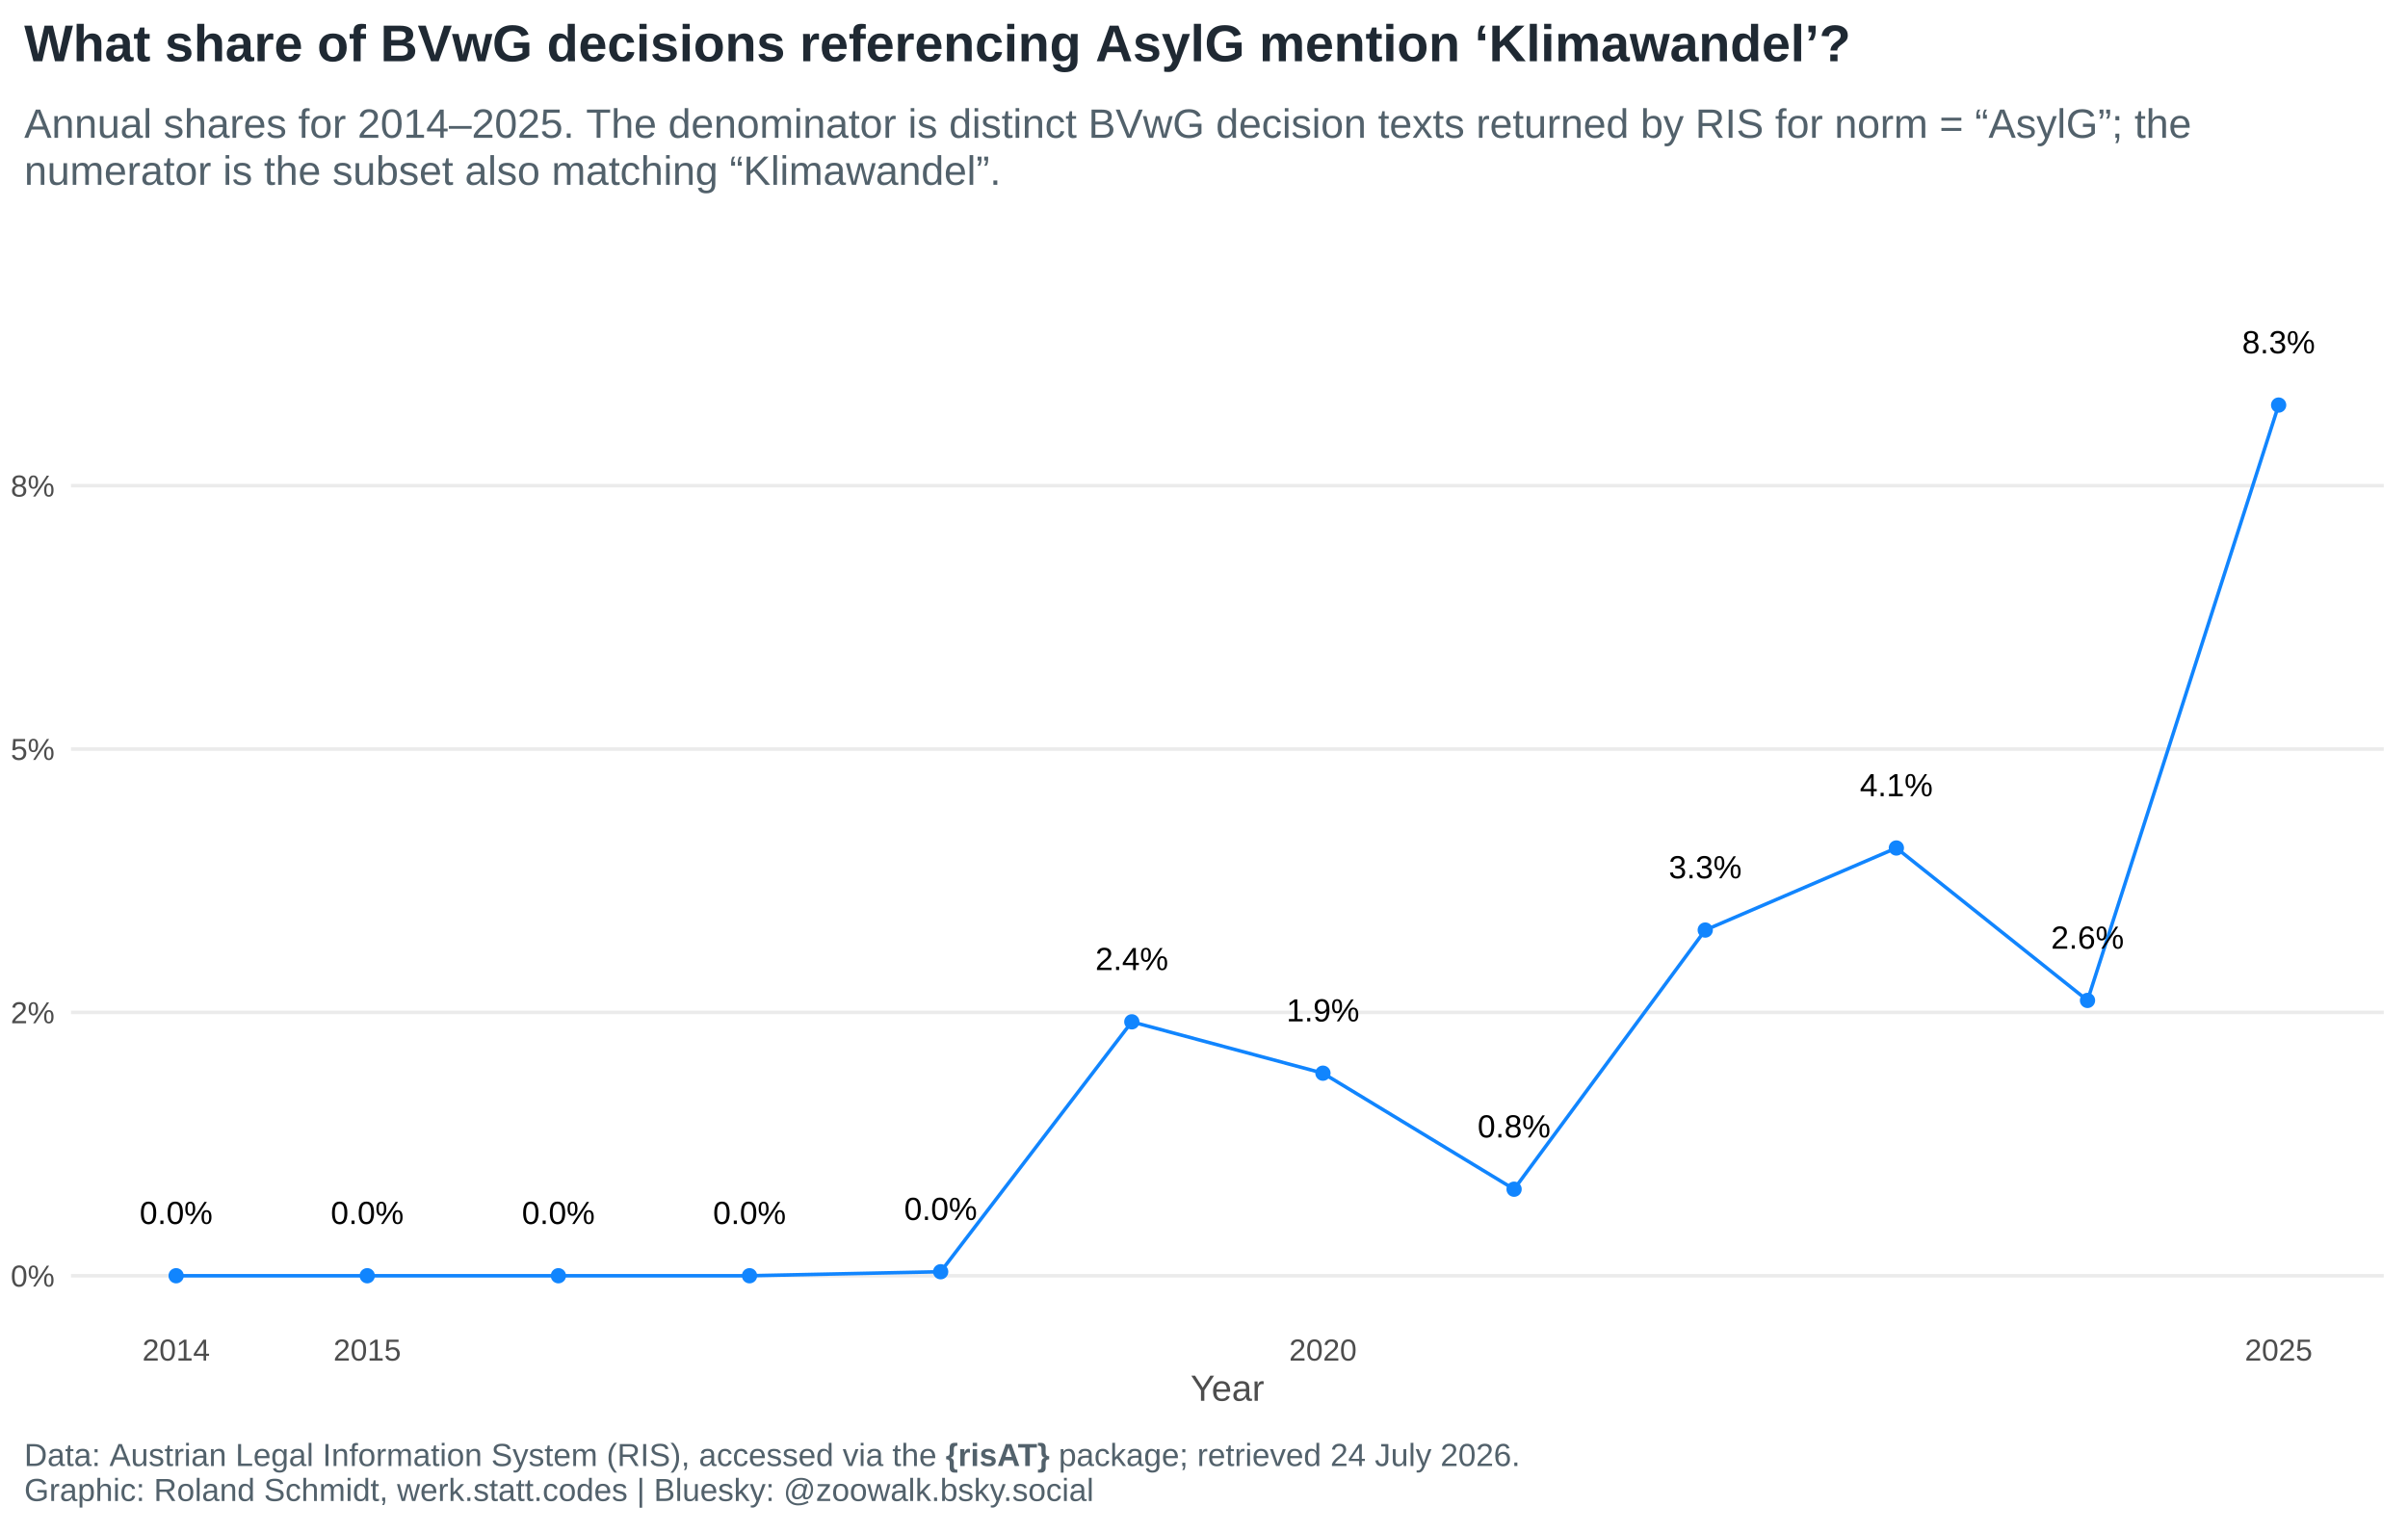
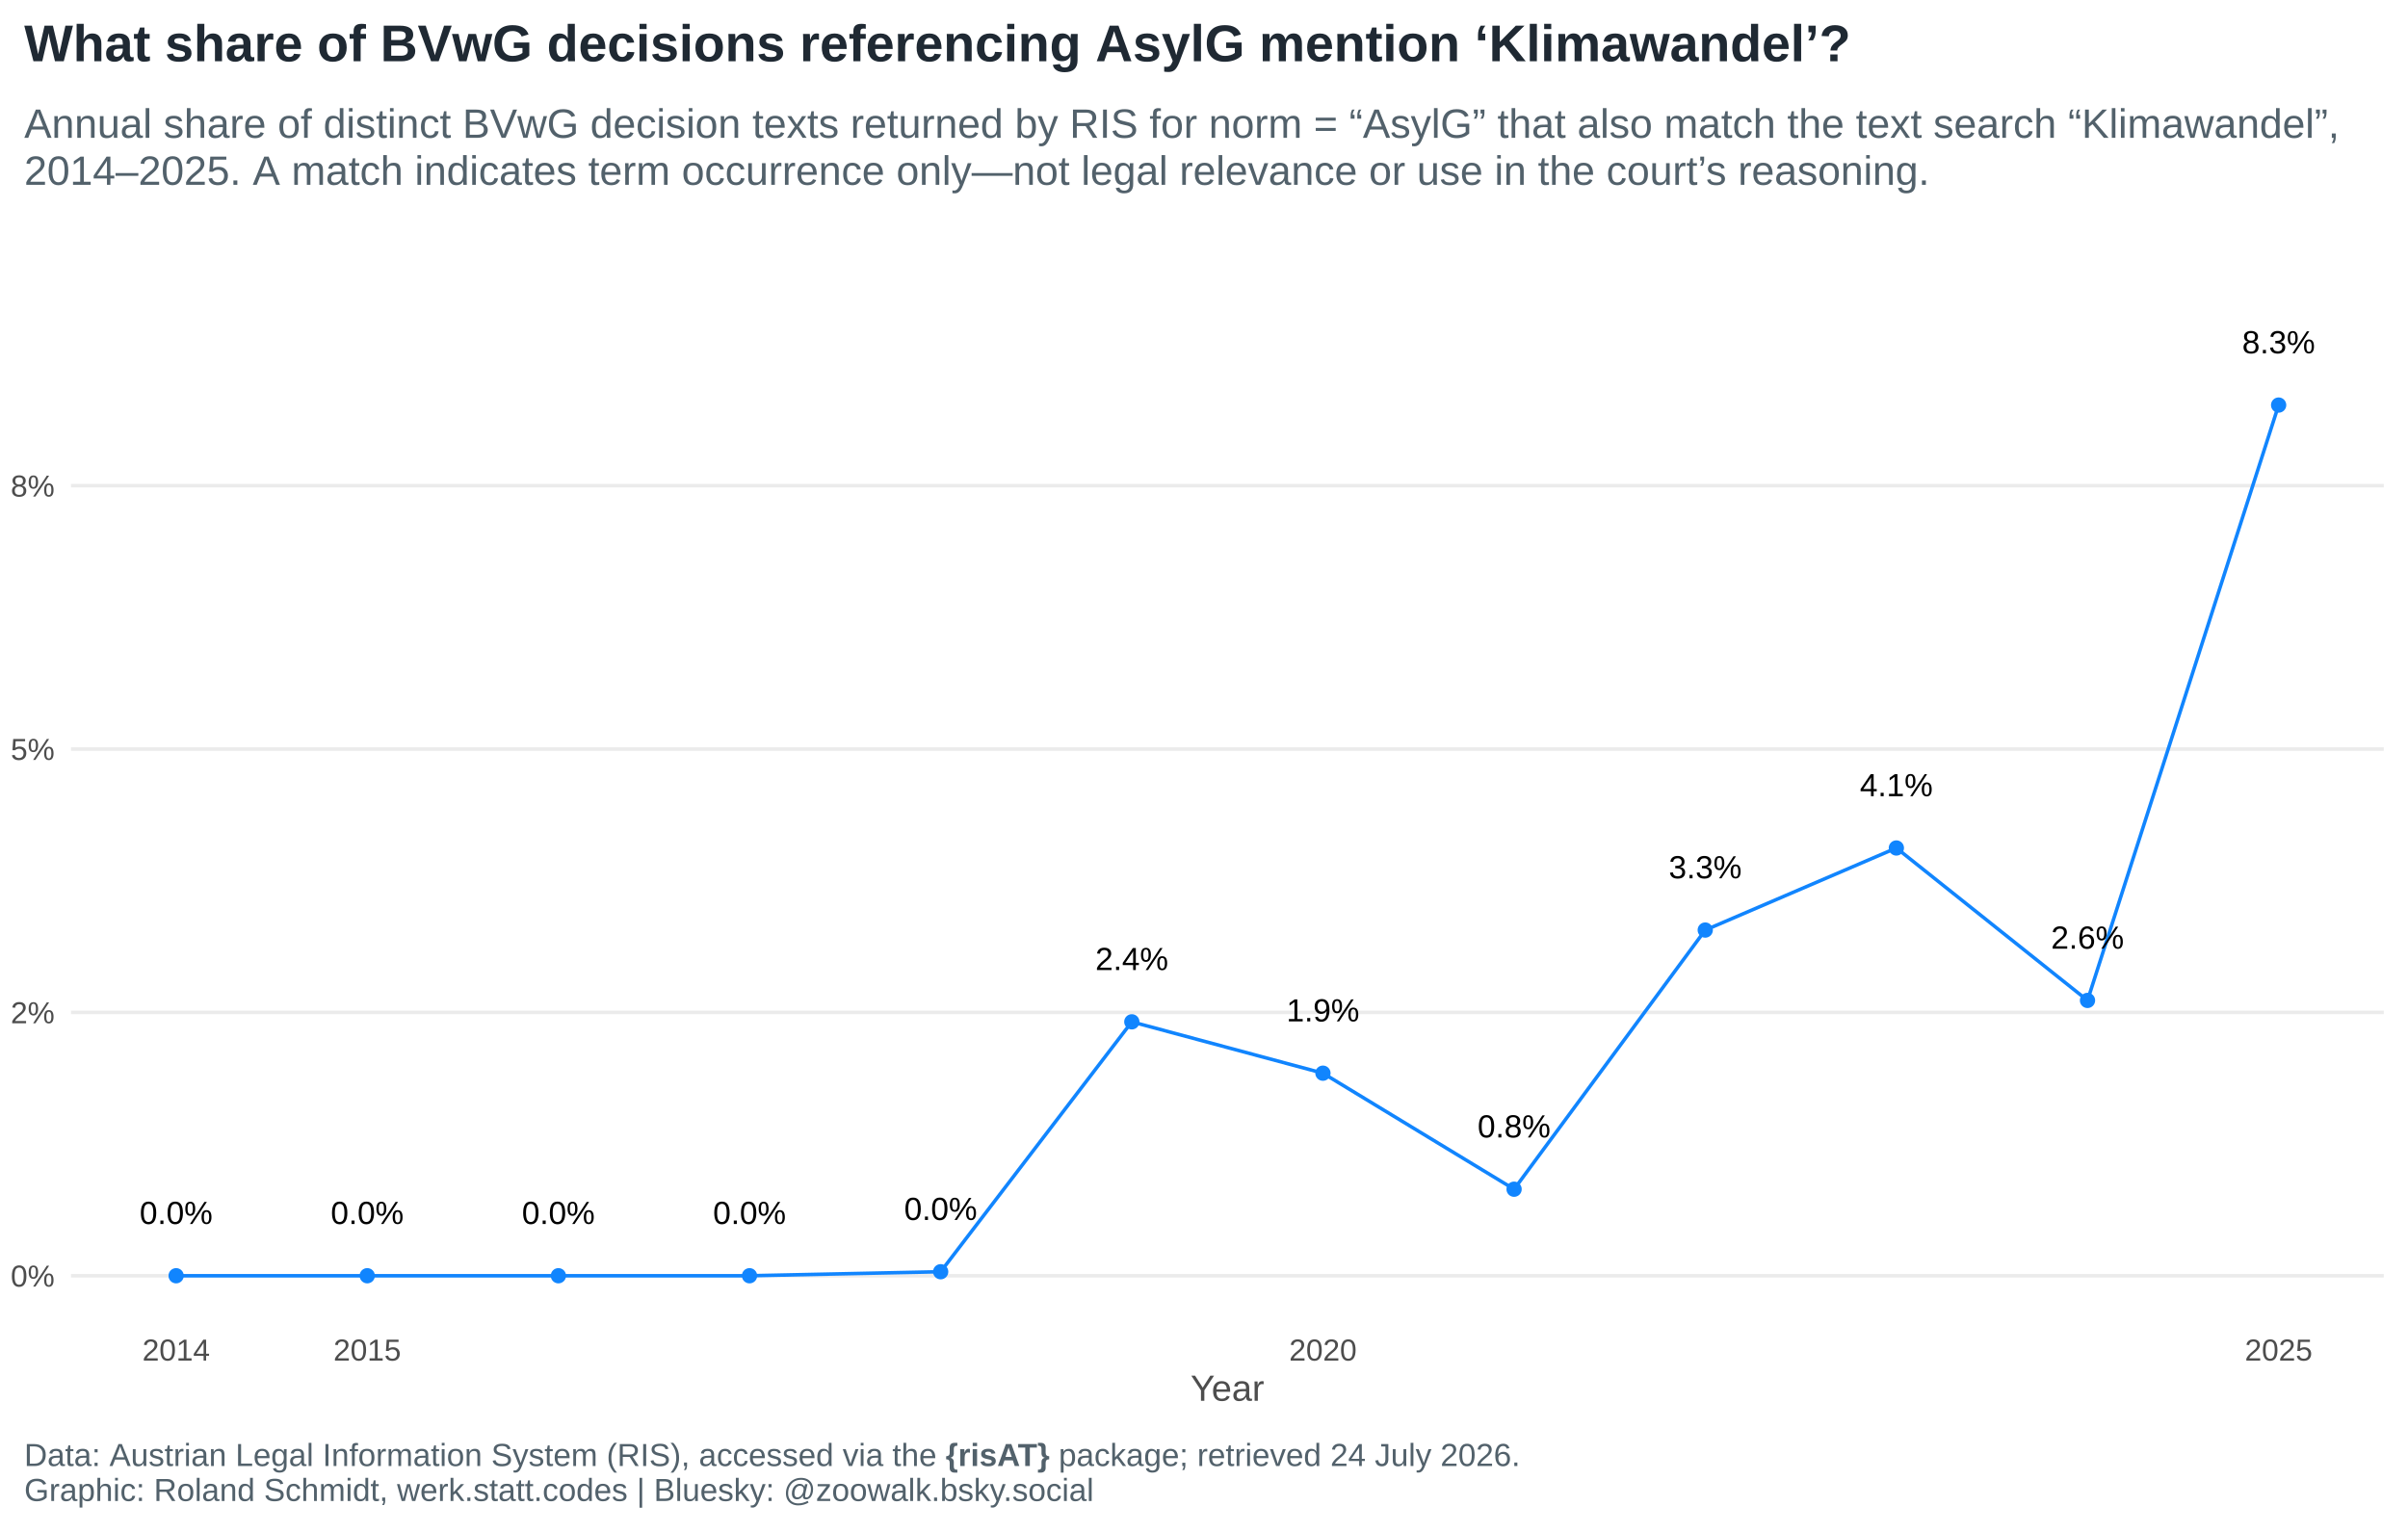
<svg xmlns="http://www.w3.org/2000/svg" width="792.00pt" height="504.00pt" viewBox="0 0 792.00 504.00">
  <g class="svglite">
    <defs>
      <style type="text/css">
    .svglite line, .svglite polyline, .svglite polygon, .svglite path, .svglite rect, .svglite circle {
      fill: none;
      stroke: #000000;
      stroke-linecap: round;
      stroke-linejoin: round;
      stroke-miterlimit: 10.00;
    }
    .svglite text {
      white-space: pre;
    }
    .svglite g.glyphgroup path {
      fill: inherit;
      stroke: none;
    }
  </style>
    </defs>
    <rect width="100%" height="100%" style="stroke: none; fill: #FFFFFF;" />
    <defs>
      <clipPath id="cpMC4wMHw3OTIuMDB8MC4wMHw1MDQuMDA=">
        <rect x="0.00" y="0.00" width="792.00" height="504.00" />
      </clipPath>
    </defs>
    <g clip-path="url(#cpMC4wMHw3OTIuMDB8MC4wMHw1MDQuMDA=)">
      <rect x="0.00" y="0.00" width="792.00" height="504.00" style="stroke-width: 1.16; stroke: none; fill: #FFFFFF;" />
    </g>
    <defs>
      <clipPath id="cpMjMuMzV8Nzg0LjAzfDc1LjYxfDQzNS4wOA==">
        <rect x="23.35" y="75.61" width="760.68" height="359.48" />
      </clipPath>
    </defs>
    <g clip-path="url(#cpMjMuMzV8Nzg0LjAzfDc1LjYxfDQzNS4wOA==)">
      <polyline points="23.35,419.72 784.03,419.72 " style="stroke-width: 1.16; stroke: #EBEBEB; stroke-linecap: butt;" />
      <polyline points="23.35,333.08 784.03,333.08 " style="stroke-width: 1.16; stroke: #EBEBEB; stroke-linecap: butt;" />
      <polyline points="23.35,246.43 784.03,246.43 " style="stroke-width: 1.16; stroke: #EBEBEB; stroke-linecap: butt;" />
      <polyline points="23.35,159.79 784.03,159.79 " style="stroke-width: 1.16; stroke: #EBEBEB; stroke-linecap: butt;" />
      <polyline points="57.93,419.72 120.79,419.72 183.66,419.72 246.52,419.72 309.39,418.40 372.26,336.18 435.12,353.08 497.99,391.25 560.86,305.99 623.72,278.99 686.59,329.14 749.45,133.27 " style="stroke-width: 1.16; stroke: #1185FE; stroke-linecap: butt;" />
      <circle cx="57.93" cy="419.72" r="2.13" style="stroke-width: 0.77; stroke: #1185FE; fill: #1185FE;" />
      <circle cx="120.79" cy="419.72" r="2.13" style="stroke-width: 0.77; stroke: #1185FE; fill: #1185FE;" />
      <circle cx="183.66" cy="419.72" r="2.13" style="stroke-width: 0.77; stroke: #1185FE; fill: #1185FE;" />
      <circle cx="246.52" cy="419.72" r="2.13" style="stroke-width: 0.77; stroke: #1185FE; fill: #1185FE;" />
      <circle cx="309.39" cy="418.40" r="2.13" style="stroke-width: 0.77; stroke: #1185FE; fill: #1185FE;" />
      <circle cx="372.26" cy="336.18" r="2.13" style="stroke-width: 0.77; stroke: #1185FE; fill: #1185FE;" />
      <circle cx="435.12" cy="353.08" r="2.13" style="stroke-width: 0.77; stroke: #1185FE; fill: #1185FE;" />
      <circle cx="497.99" cy="391.25" r="2.13" style="stroke-width: 0.77; stroke: #1185FE; fill: #1185FE;" />
      <circle cx="560.86" cy="305.99" r="2.13" style="stroke-width: 0.77; stroke: #1185FE; fill: #1185FE;" />
      <circle cx="623.72" cy="278.99" r="2.13" style="stroke-width: 0.77; stroke: #1185FE; fill: #1185FE;" />
      <circle cx="686.59" cy="329.14" r="2.13" style="stroke-width: 0.77; stroke: #1185FE; fill: #1185FE;" />
      <circle cx="749.45" cy="133.27" r="2.13" style="stroke-width: 0.77; stroke: #1185FE; fill: #1185FE;" />
      <text x="57.93" y="402.69" text-anchor="middle" style="font-size: 10.53px; font-family: &quot;Arial&quot;;" textLength="23.95px" lengthAdjust="spacingAndGlyphs">0.0%</text>
      <text x="120.79" y="402.69" text-anchor="middle" style="font-size: 10.53px; font-family: &quot;Arial&quot;;" textLength="23.95px" lengthAdjust="spacingAndGlyphs">0.0%</text>
      <text x="183.66" y="402.69" text-anchor="middle" style="font-size: 10.53px; font-family: &quot;Arial&quot;;" textLength="23.95px" lengthAdjust="spacingAndGlyphs">0.0%</text>
      <text x="246.52" y="402.69" text-anchor="middle" style="font-size: 10.53px; font-family: &quot;Arial&quot;;" textLength="23.95px" lengthAdjust="spacingAndGlyphs">0.0%</text>
      <text x="309.39" y="401.37" text-anchor="middle" style="font-size: 10.53px; font-family: &quot;Arial&quot;;" textLength="23.95px" lengthAdjust="spacingAndGlyphs">0.0%</text>
      <text x="372.26" y="319.15" text-anchor="middle" style="font-size: 10.53px; font-family: &quot;Arial&quot;;" textLength="23.95px" lengthAdjust="spacingAndGlyphs">2.4%</text>
      <text x="435.12" y="336.05" text-anchor="middle" style="font-size: 10.53px; font-family: &quot;Arial&quot;;" textLength="23.95px" lengthAdjust="spacingAndGlyphs">1.9%</text>
      <text x="497.99" y="374.22" text-anchor="middle" style="font-size: 10.53px; font-family: &quot;Arial&quot;;" textLength="23.95px" lengthAdjust="spacingAndGlyphs">0.8%</text>
      <text x="560.86" y="288.96" text-anchor="middle" style="font-size: 10.53px; font-family: &quot;Arial&quot;;" textLength="23.95px" lengthAdjust="spacingAndGlyphs">3.3%</text>
      <text x="623.72" y="261.96" text-anchor="middle" style="font-size: 10.53px; font-family: &quot;Arial&quot;;" textLength="23.95px" lengthAdjust="spacingAndGlyphs">4.1%</text>
      <text x="686.59" y="312.11" text-anchor="middle" style="font-size: 10.53px; font-family: &quot;Arial&quot;;" textLength="23.95px" lengthAdjust="spacingAndGlyphs">2.6%</text>
      <text x="749.45" y="116.24" text-anchor="middle" style="font-size: 10.53px; font-family: &quot;Arial&quot;;" textLength="23.95px" lengthAdjust="spacingAndGlyphs">8.3%</text>
    </g>
    <g clip-path="url(#cpMC4wMHw3OTIuMDB8MC4wMHw1MDQuMDA=)">
      <text x="17.97" y="423.30" text-anchor="end" style="font-size: 10.00px;fill: #4D4D4D; font-family: &quot;Arial&quot;;" textLength="14.45px" lengthAdjust="spacingAndGlyphs">0%</text>
      <text x="17.97" y="336.66" text-anchor="end" style="font-size: 10.00px;fill: #4D4D4D; font-family: &quot;Arial&quot;;" textLength="14.45px" lengthAdjust="spacingAndGlyphs">2%</text>
      <text x="17.97" y="250.01" text-anchor="end" style="font-size: 10.00px;fill: #4D4D4D; font-family: &quot;Arial&quot;;" textLength="14.45px" lengthAdjust="spacingAndGlyphs">5%</text>
      <text x="17.97" y="163.37" text-anchor="end" style="font-size: 10.00px;fill: #4D4D4D; font-family: &quot;Arial&quot;;" textLength="14.45px" lengthAdjust="spacingAndGlyphs">8%</text>
      <text x="57.93" y="447.63" text-anchor="middle" style="font-size: 10.00px;fill: #4D4D4D; font-family: &quot;Arial&quot;;" textLength="22.25px" lengthAdjust="spacingAndGlyphs">2014</text>
      <text x="120.79" y="447.63" text-anchor="middle" style="font-size: 10.00px;fill: #4D4D4D; font-family: &quot;Arial&quot;;" textLength="22.25px" lengthAdjust="spacingAndGlyphs">2015</text>
      <text x="435.12" y="447.63" text-anchor="middle" style="font-size: 10.00px;fill: #4D4D4D; font-family: &quot;Arial&quot;;" textLength="22.25px" lengthAdjust="spacingAndGlyphs">2020</text>
      <text x="749.45" y="447.63" text-anchor="middle" style="font-size: 10.00px;fill: #4D4D4D; font-family: &quot;Arial&quot;;" textLength="22.25px" lengthAdjust="spacingAndGlyphs">2025</text>
      <text x="403.69" y="460.85" text-anchor="middle" style="font-size: 12.00px;fill: #4D4D4D; font-family: &quot;Arial&quot;;" textLength="24.25px" lengthAdjust="spacingAndGlyphs">Year</text>
      <text x="7.97" y="45.34" style="font-size: 13.50px;fill: #52616B; font-family: &quot;Arial&quot;;" textLength="42.06px" lengthAdjust="spacingAndGlyphs">Annual</text>
-       <text x="53.78" y="45.34" style="font-size: 13.50px;fill: #52616B; font-family: &quot;Arial&quot;;" textLength="40.55px" lengthAdjust="spacingAndGlyphs">shares</text>
-       <text x="98.08" y="45.34" style="font-size: 13.50px;fill: #52616B; font-family: &quot;Arial&quot;;" textLength="15.77px" lengthAdjust="spacingAndGlyphs">for</text>
-       <text x="117.60" y="45.34" style="font-size: 13.50px;fill: #52616B; font-family: &quot;Arial&quot;;" textLength="71.39px" lengthAdjust="spacingAndGlyphs">2014–2025.</text>
-       <text x="192.74" y="45.34" style="font-size: 13.50px;fill: #52616B; font-family: &quot;Arial&quot;;" textLength="23.28px" lengthAdjust="spacingAndGlyphs">The</text>
-       <text x="219.77" y="45.34" style="font-size: 13.50px;fill: #52616B; font-family: &quot;Arial&quot;;" textLength="75.11px" lengthAdjust="spacingAndGlyphs">denominator</text>
-       <text x="298.63" y="45.34" style="font-size: 13.50px;fill: #52616B; font-family: &quot;Arial&quot;;" textLength="9.75px" lengthAdjust="spacingAndGlyphs">is</text>
-       <text x="312.13" y="45.34" style="font-size: 13.50px;fill: #52616B; font-family: &quot;Arial&quot;;" textLength="42.03px" lengthAdjust="spacingAndGlyphs">distinct</text>
-       <text x="357.91" y="45.34" style="font-size: 13.50px;fill: #52616B; font-family: &quot;Arial&quot;;" textLength="38.25px" lengthAdjust="spacingAndGlyphs">BVwG</text>
-       <text x="399.91" y="45.34" style="font-size: 13.50px;fill: #52616B; font-family: &quot;Arial&quot;;" textLength="49.56px" lengthAdjust="spacingAndGlyphs">decision</text>
-       <text x="453.22" y="45.34" style="font-size: 13.50px;fill: #52616B; font-family: &quot;Arial&quot;;" textLength="28.52px" lengthAdjust="spacingAndGlyphs">texts</text>
-       <text x="485.49" y="45.34" style="font-size: 13.50px;fill: #52616B; font-family: &quot;Arial&quot;;" textLength="50.33px" lengthAdjust="spacingAndGlyphs">returned</text>
-       <text x="539.56" y="45.34" style="font-size: 13.50px;fill: #52616B; font-family: &quot;Arial&quot;;" textLength="14.27px" lengthAdjust="spacingAndGlyphs">by</text>
-       <text x="557.58" y="45.34" style="font-size: 13.50px;fill: #52616B; font-family: &quot;Arial&quot;;" textLength="22.50px" lengthAdjust="spacingAndGlyphs">RIS</text>
-       <text x="583.83" y="45.34" style="font-size: 13.50px;fill: #52616B; font-family: &quot;Arial&quot;;" textLength="15.77px" lengthAdjust="spacingAndGlyphs">for</text>
-       <text x="603.35" y="45.34" style="font-size: 13.50px;fill: #52616B; font-family: &quot;Arial&quot;;" textLength="30.78px" lengthAdjust="spacingAndGlyphs">norm</text>
-       <text x="637.88" y="45.34" style="font-size: 13.50px;fill: #52616B; font-family: &quot;Arial&quot;;" textLength="7.89px" lengthAdjust="spacingAndGlyphs">=</text>
-       <text x="649.52" y="45.34" style="font-size: 13.50px;fill: #52616B; font-family: &quot;Arial&quot;;" textLength="48.75px" lengthAdjust="spacingAndGlyphs">“AsylG”;</text>
-       <text x="702.02" y="45.34" style="font-size: 13.50px;fill: #52616B; font-family: &quot;Arial&quot;;" textLength="18.78px" lengthAdjust="spacingAndGlyphs">the</text>
-       <text x="7.97" y="60.81" style="font-size: 13.50px;fill: #52616B; font-family: &quot;Arial&quot;;" textLength="61.58px" lengthAdjust="spacingAndGlyphs">numerator</text>
-       <text x="73.30" y="60.81" style="font-size: 13.50px;fill: #52616B; font-family: &quot;Arial&quot;;" textLength="9.75px" lengthAdjust="spacingAndGlyphs">is</text>
-       <text x="86.80" y="60.81" style="font-size: 13.50px;fill: #52616B; font-family: &quot;Arial&quot;;" textLength="18.78px" lengthAdjust="spacingAndGlyphs">the</text>
-       <text x="109.33" y="60.81" style="font-size: 13.50px;fill: #52616B; font-family: &quot;Arial&quot;;" textLength="39.80px" lengthAdjust="spacingAndGlyphs">subset</text>
-       <text x="152.88" y="60.81" style="font-size: 13.50px;fill: #52616B; font-family: &quot;Arial&quot;;" textLength="24.78px" lengthAdjust="spacingAndGlyphs">also</text>
-       <text x="181.41" y="60.81" style="font-size: 13.50px;fill: #52616B; font-family: &quot;Arial&quot;;" textLength="54.81px" lengthAdjust="spacingAndGlyphs">matching</text>
-       <text x="239.97" y="60.81" style="font-size: 13.50px;fill: #52616B; font-family: &quot;Arial&quot;;" textLength="89.33px" lengthAdjust="spacingAndGlyphs">“Klimawandel”.</text>
+       <text x="53.78" y="45.34" style="font-size: 13.50px;fill: #52616B; font-family: &quot;Arial&quot;;" textLength="33.80px" lengthAdjust="spacingAndGlyphs">share</text>
+       <text x="91.33" y="45.34" style="font-size: 13.50px;fill: #52616B; font-family: &quot;Arial&quot;;" textLength="11.27px" lengthAdjust="spacingAndGlyphs">of</text>
+       <text x="106.35" y="45.34" style="font-size: 13.50px;fill: #52616B; font-family: &quot;Arial&quot;;" textLength="42.03px" lengthAdjust="spacingAndGlyphs">distinct</text>
+       <text x="152.13" y="45.34" style="font-size: 13.50px;fill: #52616B; font-family: &quot;Arial&quot;;" textLength="38.25px" lengthAdjust="spacingAndGlyphs">BVwG</text>
+       <text x="194.13" y="45.34" style="font-size: 13.50px;fill: #52616B; font-family: &quot;Arial&quot;;" textLength="49.56px" lengthAdjust="spacingAndGlyphs">decision</text>
+       <text x="247.44" y="45.34" style="font-size: 13.50px;fill: #52616B; font-family: &quot;Arial&quot;;" textLength="28.52px" lengthAdjust="spacingAndGlyphs">texts</text>
+       <text x="279.70" y="45.34" style="font-size: 13.50px;fill: #52616B; font-family: &quot;Arial&quot;;" textLength="50.33px" lengthAdjust="spacingAndGlyphs">returned</text>
+       <text x="333.78" y="45.34" style="font-size: 13.50px;fill: #52616B; font-family: &quot;Arial&quot;;" textLength="14.27px" lengthAdjust="spacingAndGlyphs">by</text>
+       <text x="351.80" y="45.34" style="font-size: 13.50px;fill: #52616B; font-family: &quot;Arial&quot;;" textLength="22.50px" lengthAdjust="spacingAndGlyphs">RIS</text>
+       <text x="378.05" y="45.34" style="font-size: 13.50px;fill: #52616B; font-family: &quot;Arial&quot;;" textLength="15.77px" lengthAdjust="spacingAndGlyphs">for</text>
+       <text x="397.56" y="45.34" style="font-size: 13.50px;fill: #52616B; font-family: &quot;Arial&quot;;" textLength="30.78px" lengthAdjust="spacingAndGlyphs">norm</text>
+       <text x="432.10" y="45.34" style="font-size: 13.50px;fill: #52616B; font-family: &quot;Arial&quot;;" textLength="7.89px" lengthAdjust="spacingAndGlyphs">=</text>
+       <text x="443.74" y="45.34" style="font-size: 13.50px;fill: #52616B; font-family: &quot;Arial&quot;;" textLength="45.00px" lengthAdjust="spacingAndGlyphs">“AsylG”</text>
+       <text x="492.49" y="45.34" style="font-size: 13.50px;fill: #52616B; font-family: &quot;Arial&quot;;" textLength="22.53px" lengthAdjust="spacingAndGlyphs">that</text>
+       <text x="518.77" y="45.34" style="font-size: 13.50px;fill: #52616B; font-family: &quot;Arial&quot;;" textLength="24.78px" lengthAdjust="spacingAndGlyphs">also</text>
+       <text x="547.30" y="45.34" style="font-size: 13.50px;fill: #52616B; font-family: &quot;Arial&quot;;" textLength="36.78px" lengthAdjust="spacingAndGlyphs">match</text>
+       <text x="587.83" y="45.34" style="font-size: 13.50px;fill: #52616B; font-family: &quot;Arial&quot;;" textLength="18.78px" lengthAdjust="spacingAndGlyphs">the</text>
+       <text x="610.36" y="45.34" style="font-size: 13.50px;fill: #52616B; font-family: &quot;Arial&quot;;" textLength="21.77px" lengthAdjust="spacingAndGlyphs">text</text>
+       <text x="635.88" y="45.34" style="font-size: 13.50px;fill: #52616B; font-family: &quot;Arial&quot;;" textLength="40.55px" lengthAdjust="spacingAndGlyphs">search</text>
+       <text x="680.17" y="45.34" style="font-size: 13.50px;fill: #52616B; font-family: &quot;Arial&quot;;" textLength="89.33px" lengthAdjust="spacingAndGlyphs">“Klimawandel”,</text>
+       <text x="7.97" y="60.81" style="font-size: 13.50px;fill: #52616B; font-family: &quot;Arial&quot;;" textLength="71.39px" lengthAdjust="spacingAndGlyphs">2014–2025.</text>
+       <text x="83.11" y="60.81" style="font-size: 13.50px;fill: #52616B; font-family: &quot;Arial&quot;;" textLength="9.00px" lengthAdjust="spacingAndGlyphs">A</text>
+       <text x="95.86" y="60.81" style="font-size: 13.50px;fill: #52616B; font-family: &quot;Arial&quot;;" textLength="36.78px" lengthAdjust="spacingAndGlyphs">match</text>
+       <text x="136.39" y="60.81" style="font-size: 13.50px;fill: #52616B; font-family: &quot;Arial&quot;;" textLength="53.31px" lengthAdjust="spacingAndGlyphs">indicates</text>
+       <text x="193.45" y="60.81" style="font-size: 13.50px;fill: #52616B; font-family: &quot;Arial&quot;;" textLength="27.02px" lengthAdjust="spacingAndGlyphs">term</text>
+       <text x="224.22" y="60.81" style="font-size: 13.50px;fill: #52616B; font-family: &quot;Arial&quot;;" textLength="66.83px" lengthAdjust="spacingAndGlyphs">occurrence</text>
+       <text x="294.80" y="60.81" style="font-size: 13.50px;fill: #52616B; font-family: &quot;Arial&quot;;" textLength="57.06px" lengthAdjust="spacingAndGlyphs">only—not</text>
+       <text x="355.61" y="60.81" style="font-size: 13.50px;fill: #52616B; font-family: &quot;Arial&quot;;" textLength="28.55px" lengthAdjust="spacingAndGlyphs">legal</text>
+       <text x="387.91" y="60.81" style="font-size: 13.50px;fill: #52616B; font-family: &quot;Arial&quot;;" textLength="58.58px" lengthAdjust="spacingAndGlyphs">relevance</text>
+       <text x="450.24" y="60.81" style="font-size: 13.50px;fill: #52616B; font-family: &quot;Arial&quot;;" textLength="12.02px" lengthAdjust="spacingAndGlyphs">or</text>
+       <text x="466.00" y="60.81" style="font-size: 13.50px;fill: #52616B; font-family: &quot;Arial&quot;;" textLength="21.78px" lengthAdjust="spacingAndGlyphs">use</text>
+       <text x="491.53" y="60.81" style="font-size: 13.50px;fill: #52616B; font-family: &quot;Arial&quot;;" textLength="10.52px" lengthAdjust="spacingAndGlyphs">in</text>
+       <text x="505.80" y="60.81" style="font-size: 13.50px;fill: #52616B; font-family: &quot;Arial&quot;;" textLength="18.78px" lengthAdjust="spacingAndGlyphs">the</text>
+       <text x="528.33" y="60.81" style="font-size: 13.50px;fill: #52616B; font-family: &quot;Arial&quot;;" textLength="39.53px" lengthAdjust="spacingAndGlyphs">court’s</text>
+       <text x="571.61" y="60.81" style="font-size: 13.50px;fill: #52616B; font-family: &quot;Arial&quot;;" textLength="63.09px" lengthAdjust="spacingAndGlyphs">reasoning.</text>
      <text x="7.97" y="20.15" style="font-size: 17.00px; font-weight: bold;fill: #1F2933; font-family: &quot;Arial&quot;;" textLength="41.55px" lengthAdjust="spacingAndGlyphs">What</text>
      <text x="54.24" y="20.15" style="font-size: 17.00px; font-weight: bold;fill: #1F2933; font-family: &quot;Arial&quot;;" textLength="45.36px" lengthAdjust="spacingAndGlyphs">share</text>
      <text x="104.31" y="20.15" style="font-size: 17.00px; font-weight: bold;fill: #1F2933; font-family: &quot;Arial&quot;;" textLength="16.05px" lengthAdjust="spacingAndGlyphs">of</text>
      <text x="125.08" y="20.15" style="font-size: 17.00px; font-weight: bold;fill: #1F2933; font-family: &quot;Arial&quot;;" textLength="50.06px" lengthAdjust="spacingAndGlyphs">BVwG</text>
      <text x="179.86" y="20.15" style="font-size: 17.00px; font-weight: bold;fill: #1F2933; font-family: &quot;Arial&quot;;" textLength="78.42px" lengthAdjust="spacingAndGlyphs">decisions</text>
      <text x="263.00" y="20.15" style="font-size: 17.00px; font-weight: bold;fill: #1F2933; font-family: &quot;Arial&quot;;" textLength="92.58px" lengthAdjust="spacingAndGlyphs">referencing</text>
      <text x="360.30" y="20.15" style="font-size: 17.00px; font-weight: bold;fill: #1F2933; font-family: &quot;Arial&quot;;" textLength="49.12px" lengthAdjust="spacingAndGlyphs">AsylG</text>
      <text x="414.14" y="20.15" style="font-size: 17.00px; font-weight: bold;fill: #1F2933; font-family: &quot;Arial&quot;;" textLength="66.11px" lengthAdjust="spacingAndGlyphs">mention</text>
      <text x="484.97" y="20.15" style="font-size: 17.00px; font-weight: bold;fill: #1F2933; font-family: &quot;Arial&quot;;" textLength="123.73px" lengthAdjust="spacingAndGlyphs">‘Klimawandel’?</text>
      <text x="7.97" y="482.31" style="font-size: 10.50px;fill: #52616B; font-family: &quot;Arial&quot;;" textLength="25.11px" lengthAdjust="spacingAndGlyphs">Data:</text>
      <text x="36.00" y="482.31" style="font-size: 10.50px;fill: #52616B; font-family: &quot;Arial&quot;;" textLength="38.53px" lengthAdjust="spacingAndGlyphs">Austrian</text>
      <text x="77.45" y="482.31" style="font-size: 10.50px;fill: #52616B; font-family: &quot;Arial&quot;;" textLength="25.70px" lengthAdjust="spacingAndGlyphs">Legal</text>
      <text x="106.08" y="482.31" style="font-size: 10.50px;fill: #52616B; font-family: &quot;Arial&quot;;" textLength="52.56px" lengthAdjust="spacingAndGlyphs">Information</text>
      <text x="161.56" y="482.31" style="font-size: 10.50px;fill: #52616B; font-family: &quot;Arial&quot;;" textLength="35.02px" lengthAdjust="spacingAndGlyphs">System</text>
      <text x="199.50" y="482.31" style="font-size: 10.50px;fill: #52616B; font-family: &quot;Arial&quot;;" textLength="27.42px" lengthAdjust="spacingAndGlyphs">(RIS),</text>
      <text x="229.85" y="482.31" style="font-size: 10.50px;fill: #52616B; font-family: &quot;Arial&quot;;" textLength="44.38px" lengthAdjust="spacingAndGlyphs">accessed</text>
      <text x="277.14" y="482.31" style="font-size: 10.50px;fill: #52616B; font-family: &quot;Arial&quot;;" textLength="13.42px" lengthAdjust="spacingAndGlyphs">via</text>
      <text x="293.49" y="482.31" style="font-size: 10.50px;fill: #52616B; font-family: &quot;Arial&quot;;" textLength="14.61px" lengthAdjust="spacingAndGlyphs">the</text>
      <text x="311.02" y="482.31" style="font-size: 10.50px; font-weight: bold;fill: #52616B; font-family: &quot;Arial&quot;;" textLength="34.25px" lengthAdjust="spacingAndGlyphs">{risAT}</text>
      <text x="348.19" y="482.31" style="font-size: 10.50px;fill: #52616B; font-family: &quot;Arial&quot;;" textLength="42.64px" lengthAdjust="spacingAndGlyphs">package;</text>
      <text x="393.75" y="482.31" style="font-size: 10.50px;fill: #52616B; font-family: &quot;Arial&quot;;" textLength="40.88px" lengthAdjust="spacingAndGlyphs">retrieved</text>
      <text x="437.55" y="482.31" style="font-size: 10.50px;fill: #52616B; font-family: &quot;Arial&quot;;" textLength="11.69px" lengthAdjust="spacingAndGlyphs">24</text>
      <text x="452.16" y="482.31" style="font-size: 10.50px;fill: #52616B; font-family: &quot;Arial&quot;;" textLength="18.67px" lengthAdjust="spacingAndGlyphs">July</text>
      <text x="473.75" y="482.31" style="font-size: 10.50px;fill: #52616B; font-family: &quot;Arial&quot;;" textLength="26.30px" lengthAdjust="spacingAndGlyphs">2026.</text>
      <text x="7.97" y="493.82" style="font-size: 10.50px;fill: #52616B; font-family: &quot;Arial&quot;;" textLength="39.70px" lengthAdjust="spacingAndGlyphs">Graphic:</text>
      <text x="50.60" y="493.82" style="font-size: 10.50px;fill: #52616B; font-family: &quot;Arial&quot;;" textLength="33.28px" lengthAdjust="spacingAndGlyphs">Roland</text>
      <text x="86.80" y="493.82" style="font-size: 10.50px;fill: #52616B; font-family: &quot;Arial&quot;;" textLength="40.86px" lengthAdjust="spacingAndGlyphs">Schmidt,</text>
      <text x="130.58" y="493.82" style="font-size: 10.50px;fill: #52616B; font-family: &quot;Arial&quot;;" textLength="75.91px" lengthAdjust="spacingAndGlyphs">werk.statt.codes</text>
      <text x="209.41" y="493.82" style="font-size: 10.50px;fill: #52616B; font-family: &quot;Arial&quot;;" textLength="2.73px" lengthAdjust="spacingAndGlyphs">|</text>
      <text x="215.06" y="493.82" style="font-size: 10.50px;fill: #52616B; font-family: &quot;Arial&quot;;" textLength="39.69px" lengthAdjust="spacingAndGlyphs">Bluesky:</text>
      <text x="257.67" y="493.82" style="font-size: 10.50px;fill: #52616B; font-family: &quot;Arial&quot;;" textLength="102.09px" lengthAdjust="spacingAndGlyphs">@zoowalk.bsky.social</text>
    </g>
  </g>
</svg>
